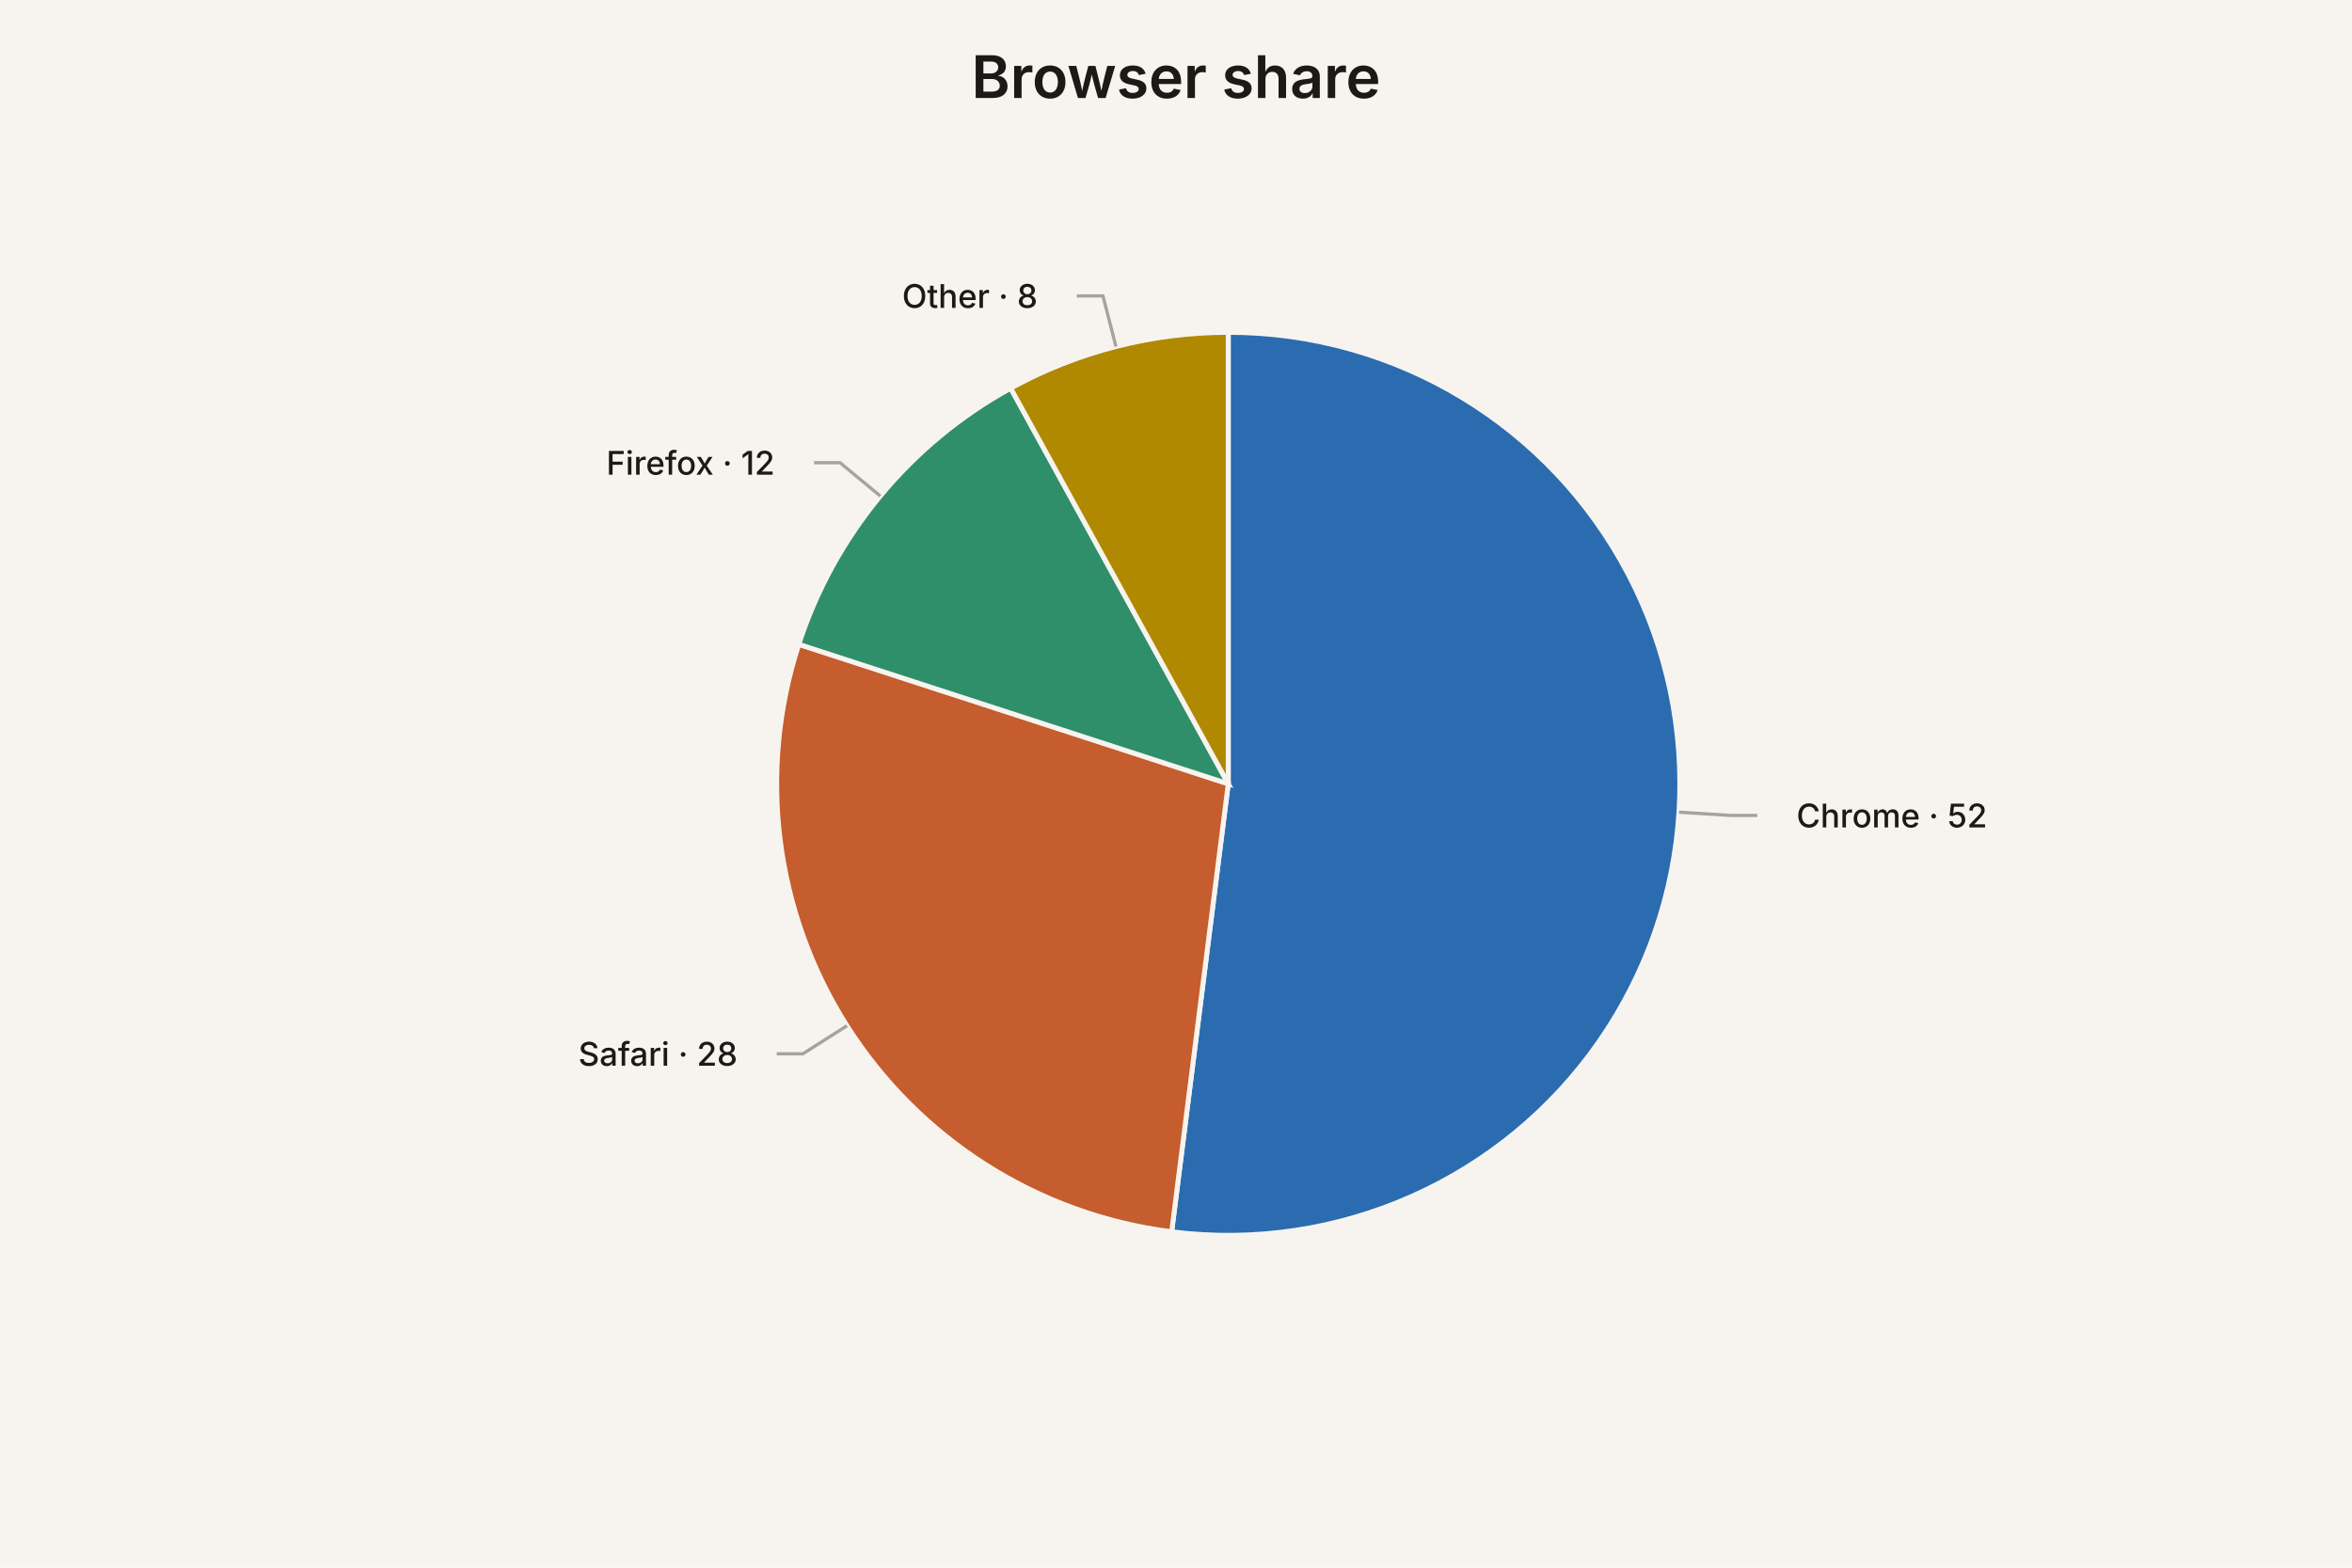
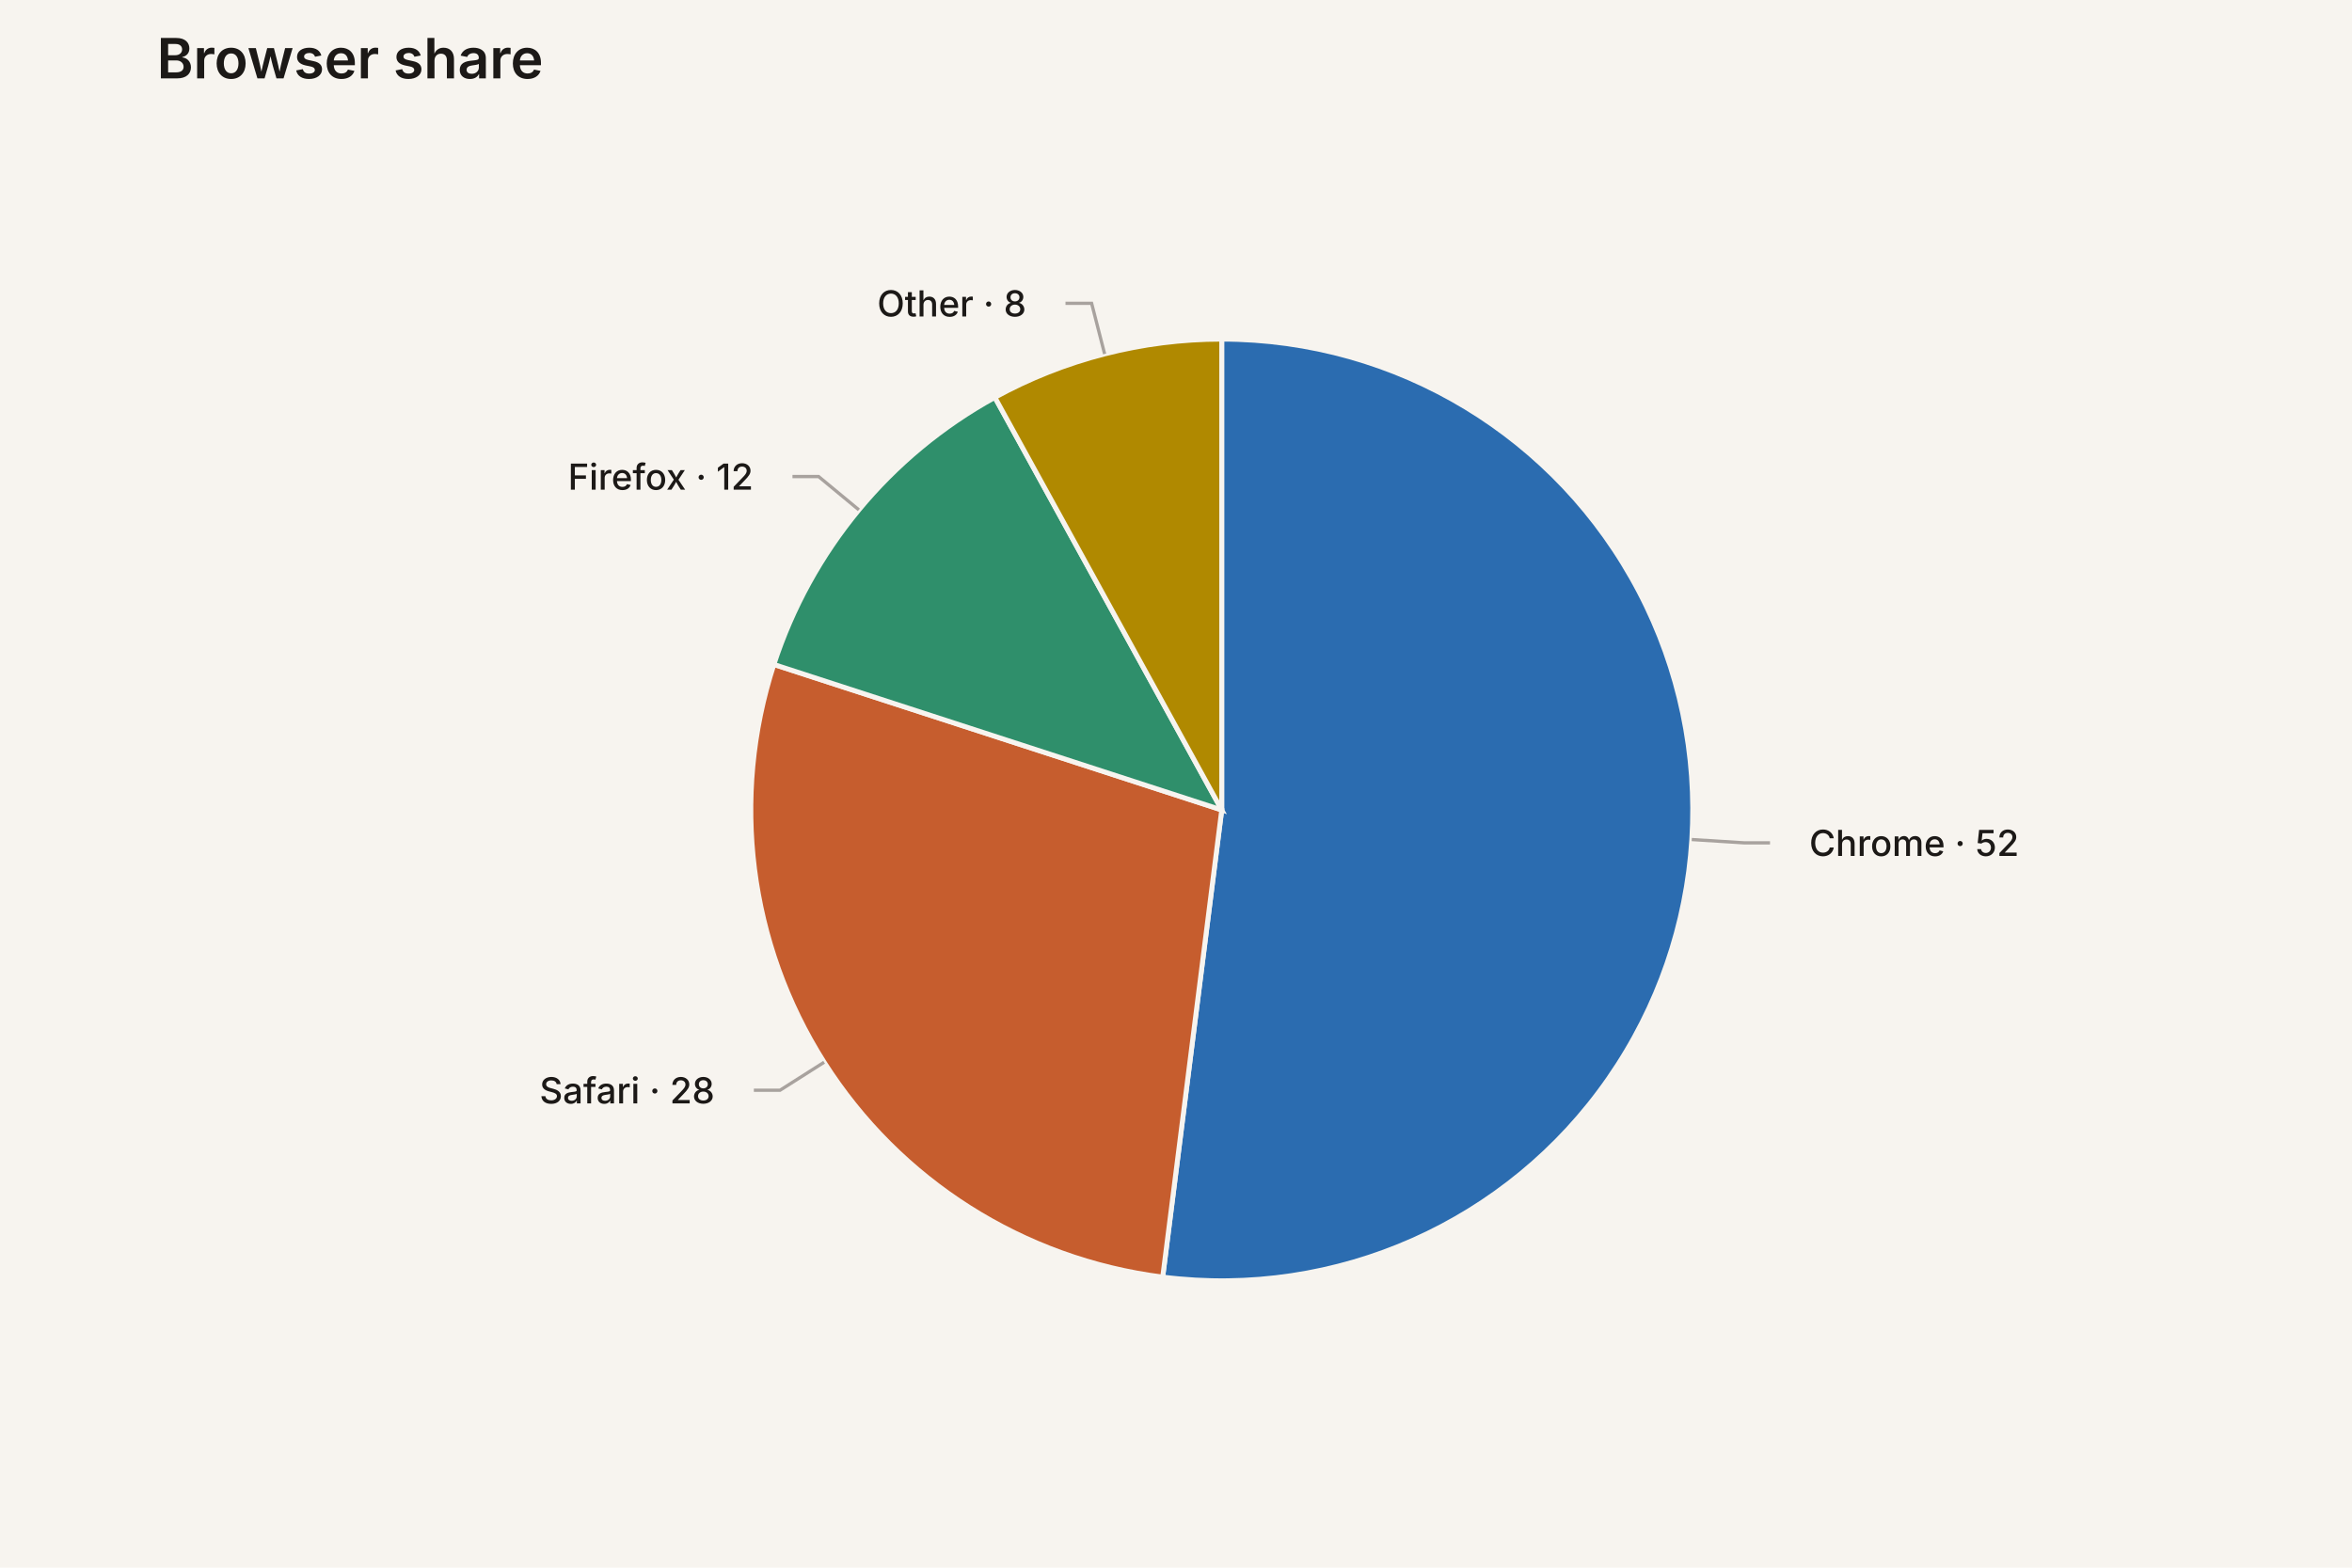
<svg xmlns="http://www.w3.org/2000/svg" width="720" height="480" viewBox="0 0 720 480" role="img" aria-label="pie chart: Browser share, 4 slices" aria-labelledby="mv-2efd1bdbc9efdff5-title" aria-describedby="mv-2efd1bdbc9efdff5-desc" data-markvis="2" data-chart-type="pie" data-id="mv-2efd1bdbc9efdff5" font-family="ui-sans-serif, system-ui, -apple-system, &quot;Segoe UI&quot;, sans-serif" font-size="12" fill="#1C1917">
  <rect width="100%" height="100%" fill="#F7F4EF" />
-   <text x="360" y="30" text-anchor="middle" font-size="18" font-weight="600" fill="#1C1917">Browser share</text>
+   <text x="48" y="24" text-anchor="start" font-size="17" font-weight="600" fill="#1C1917">Browser share</text>
  <g aria-hidden="true">
-     <path d="M376 240 L376 101.76 A138.24 138.24 0 1 1 358.67 377.15 Z" fill="#2B6CB0" stroke="#F7F4EF" stroke-width="1.5" data-label="Chrome" data-raw-value="52" />
-     <path d="M376 240 L358.67 377.15 A138.24 138.24 0 0 1 244.53 197.28 Z" fill="#C65D2E" stroke="#F7F4EF" stroke-width="1.5" data-label="Safari" data-raw-value="28" />
-     <path d="M376 240 L244.53 197.28 A138.24 138.24 0 0 1 309.4 118.86 Z" fill="#2F8F6B" stroke="#F7F4EF" stroke-width="1.5" data-label="Firefox" data-raw-value="12" />
-     <path d="M376 240 L309.4 118.86 A138.24 138.24 0 0 1 376 101.76 Z" fill="#B08900" stroke="#F7F4EF" stroke-width="1.5" data-label="Other" data-raw-value="8" />
+     <path d="M374 248 L374 103.84 A144.16 144.16 0 1 1 355.93 391.02 Z" fill="#2B6CB0" stroke="#F7F4EF" stroke-width="1.5" data-label="Chrome" data-raw-value="52" />
+     <path d="M374 248 L355.93 391.02 A144.16 144.16 0 0 1 236.9 203.45 Z" fill="#C65D2E" stroke="#F7F4EF" stroke-width="1.5" data-label="Safari" data-raw-value="28" />
+     <path d="M374 248 L236.9 203.45 A144.16 144.16 0 0 1 304.55 121.67 Z" fill="#2F8F6B" stroke="#F7F4EF" stroke-width="1.5" data-label="Firefox" data-raw-value="12" />
+     <path d="M374 248 L304.55 121.67 A144.16 144.16 0 0 1 374 103.84 Z" fill="#B08900" stroke="#F7F4EF" stroke-width="1.5" data-label="Other" data-raw-value="8" />
  </g>
  <g fill="none" stroke="#A8A29E" stroke-width="1">
-     <polyline points="513.97,248.68 529.94,249.68 537.94,249.68" />
-     <polyline points="259.28,314.07 245.77,322.65 237.77,322.65" />
-     <polyline points="269.48,151.88 257.16,141.68 249.16,141.68" />
-     <polyline points="341.62,106.1 337.64,90.61 329.64,90.61" />
+     <polyline points="517.88,257.05 533.84,258.06 541.84,258.06" />
+     <polyline points="252.28,325.24 238.77,333.82 230.77,333.82" />
+     <polyline points="262.92,156.11 250.59,145.91 242.59,145.91" />
+     <polyline points="338.15,108.37 334.17,92.87 326.17,92.87" />
  </g>
-   <g font-size="10" font-weight="500" fill="#1C1917">
-     <text x="549.94" y="249.68" text-anchor="start" dominant-baseline="middle" data-label="Chrome">Chrome · 52</text>
-     <text x="225.77" y="322.65" text-anchor="end" dominant-baseline="middle" data-label="Safari">Safari · 28</text>
-     <text x="237.16" y="141.68" text-anchor="end" dominant-baseline="middle" data-label="Firefox">Firefox · 12</text>
-     <text x="317.64" y="90.61" text-anchor="end" dominant-baseline="middle" data-label="Other">Other · 8</text>
+   <g font-size="11" font-weight="500" fill="#1C1917">
+     <text x="553.84" y="258.06" text-anchor="start" dominant-baseline="middle" data-label="Chrome">Chrome · 52</text>
+     <text x="218.77" y="333.82" text-anchor="end" dominant-baseline="middle" data-label="Safari">Safari · 28</text>
+     <text x="230.59" y="145.91" text-anchor="end" dominant-baseline="middle" data-label="Firefox">Firefox · 12</text>
+     <text x="314.17" y="92.87" text-anchor="end" dominant-baseline="middle" data-label="Other">Other · 8</text>
  </g>
</svg>
